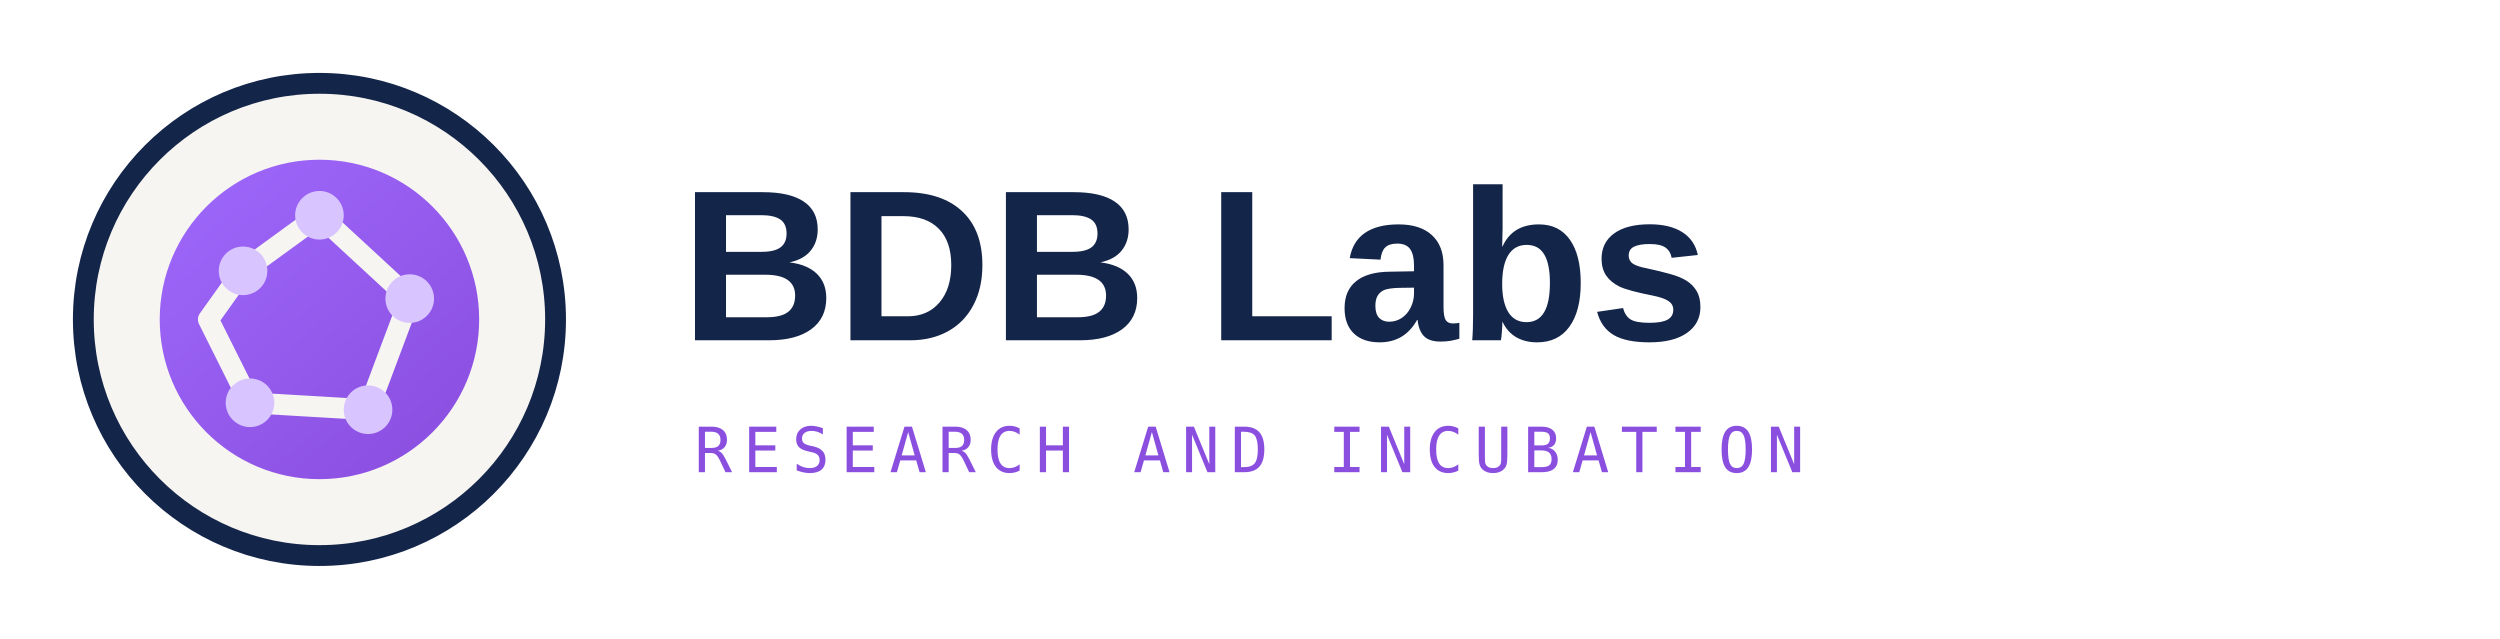
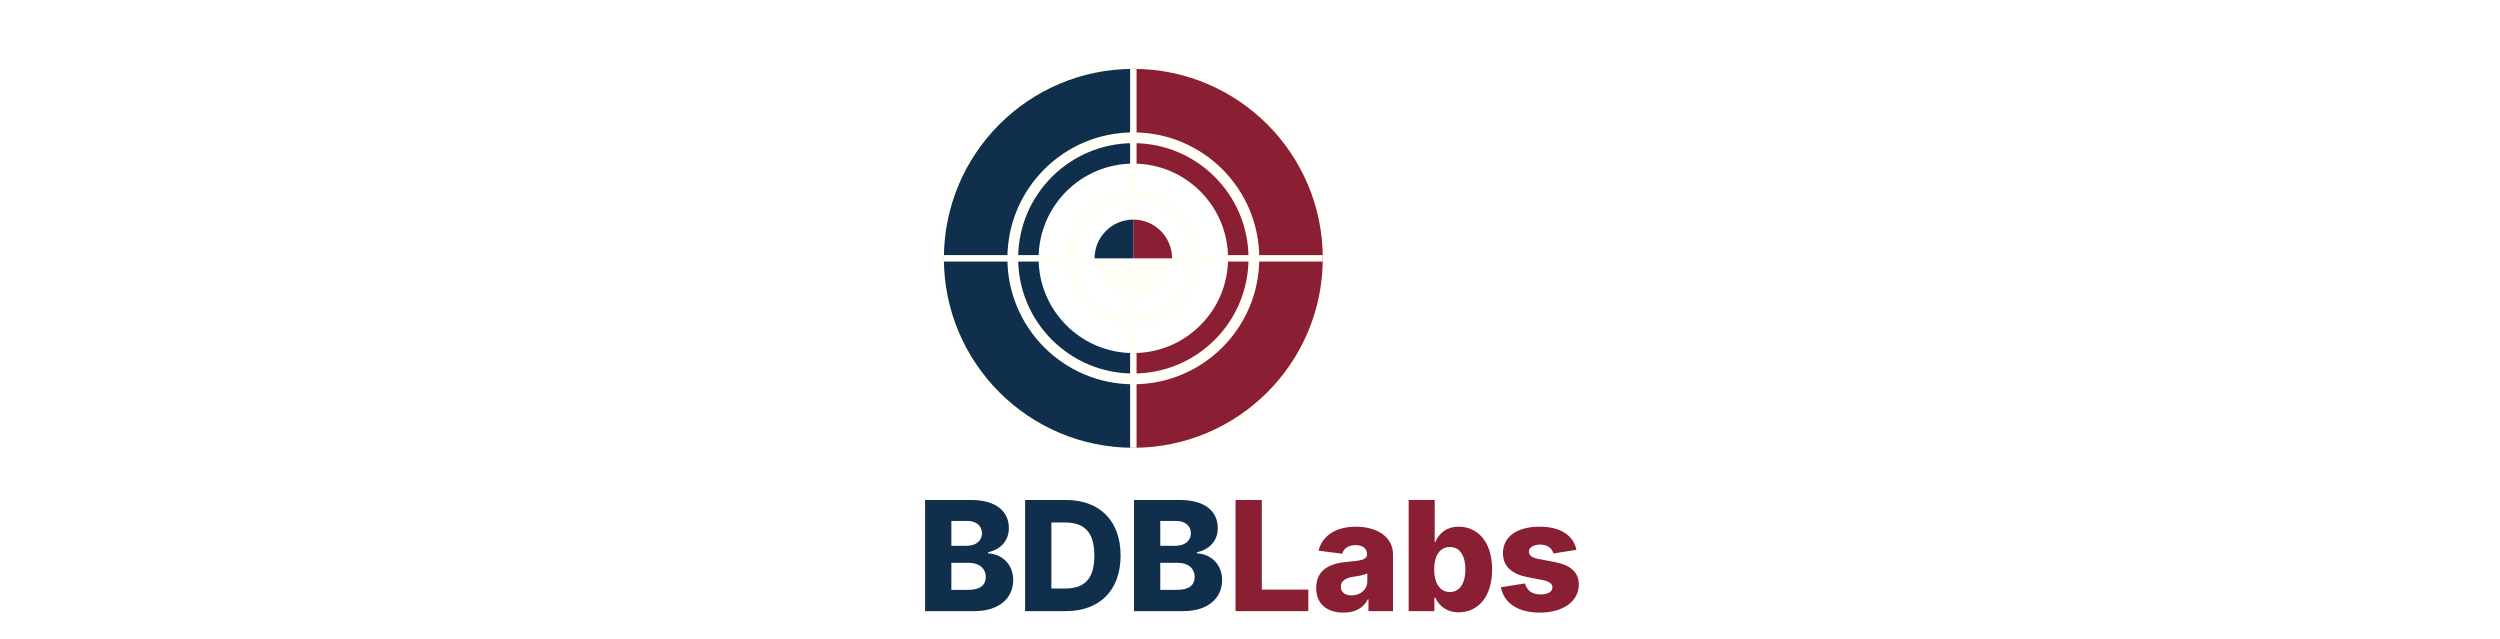
<svg xmlns="http://www.w3.org/2000/svg" viewBox="0 0 360 92" role="img" aria-label="BDB Labs logo">
-   <defs>
-     <linearGradient id="labs-lockup" x1="22" y1="18" x2="98" y2="104" gradientUnits="userSpaceOnUse">
-       <stop offset="0" stop-color="#A06BFF" />
-       <stop offset=".55" stop-color="#8B4FE0" />
-       <stop offset="1" stop-color="#4D7CFF" />
-     </linearGradient>
-   </defs>
-   <circle cx="46" cy="46" r="34" fill="#F7F5F1" stroke="#14254A" stroke-width="3" />
-   <circle cx="46" cy="46" r="23" fill="url(#labs-lockup)" />
-   <path d="M35 39l11-8 13 12-6 16-17-1-6-12 5-7Z" fill="none" stroke="#F7F5F1" stroke-width="3" stroke-linejoin="round" />
-   <circle cx="35" cy="39" r="3.5" fill="#D8C4FF" />
-   <circle cx="46" cy="31" r="3.5" fill="#D8C4FF" />
-   <circle cx="59" cy="43" r="3.5" fill="#D8C4FF" />
-   <circle cx="53" cy="59" r="3.5" fill="#D8C4FF" />
-   <circle cx="36" cy="58" r="3.5" fill="#D8C4FF" />
-   <text x="98" y="49" fill="#14254A" font-family="Space Grotesk, Arial, sans-serif" font-size="31" font-weight="700">BDB Labs</text>
-   <text x="100" y="68" fill="#8B4FE0" font-family="IBM Plex Mono, monospace" font-size="9" letter-spacing="1.6">RESEARCH AND INCUBATION</text>
+   <g transform="translate(126 0)">
+     <g transform="scale(0.62)">
+       <circle cx="60" cy="60" r="44" fill="none" stroke="#FFFEF7" stroke-width="2" />
+       <path d="M 16 60 A 44 44 0 0 1 60 16 L 60 38 A 22 22 0 0 0 38 60 Z" fill="#0F2F4D" />
+       <path d="M 60 16 A 44 44 0 0 1 104 60 L 82 60 A 22 22 0 0 0 60 38 Z" fill="#8A1E33" />
+       <path d="M 104 60 A 44 44 0 0 1 60 104 L 60 82 A 22 22 0 0 0 82 60 Z" fill="#8A1E33" />
+       <path d="M 60 104 A 44 44 0 0 1 16 60 L 38 60 A 22 22 0 0 0 60 82 Z" fill="#0F2F4D" />
+       <circle cx="60" cy="60" r="28" fill="none" stroke="#FFFEF7" stroke-width="2.5" />
+       <circle cx="60" cy="60" r="14.5" fill="none" stroke="#FFFEF7" stroke-width="2" />
+       <path d="M 16 60 H 104 M 60 16 V 104" stroke="#FFFEF7" stroke-width="1.5" />
+       <circle cx="60" cy="60" r="9" fill="#FFFEF7" />
+       <path d="M 60 51 A 9 9 0 0 1 69 60 L 60 60 Z" fill="#8A1E33" />
+       <path d="M 60 51 A 9 9 0 0 0 51 60 L 60 60 Z" fill="#0F2F4D" />
+     </g>
+   </g>
+   <text x="180" y="88" text-anchor="middle" fill="#0F2F4D" font-family="Inter, Helvetica, Arial, sans-serif" font-size="22" font-weight="800" letter-spacing="-0.01em">BDB<tspan fill="#8A1E33">Labs</tspan>
+   </text>
+   <text x="180" y="98" text-anchor="middle" fill="#0F2F4D" font-family="IBM Plex Mono, monospace" font-size="5.5" font-weight="600" letter-spacing="0.18em">RESEARCH &amp; DEVELOPMENT</text>
</svg>
